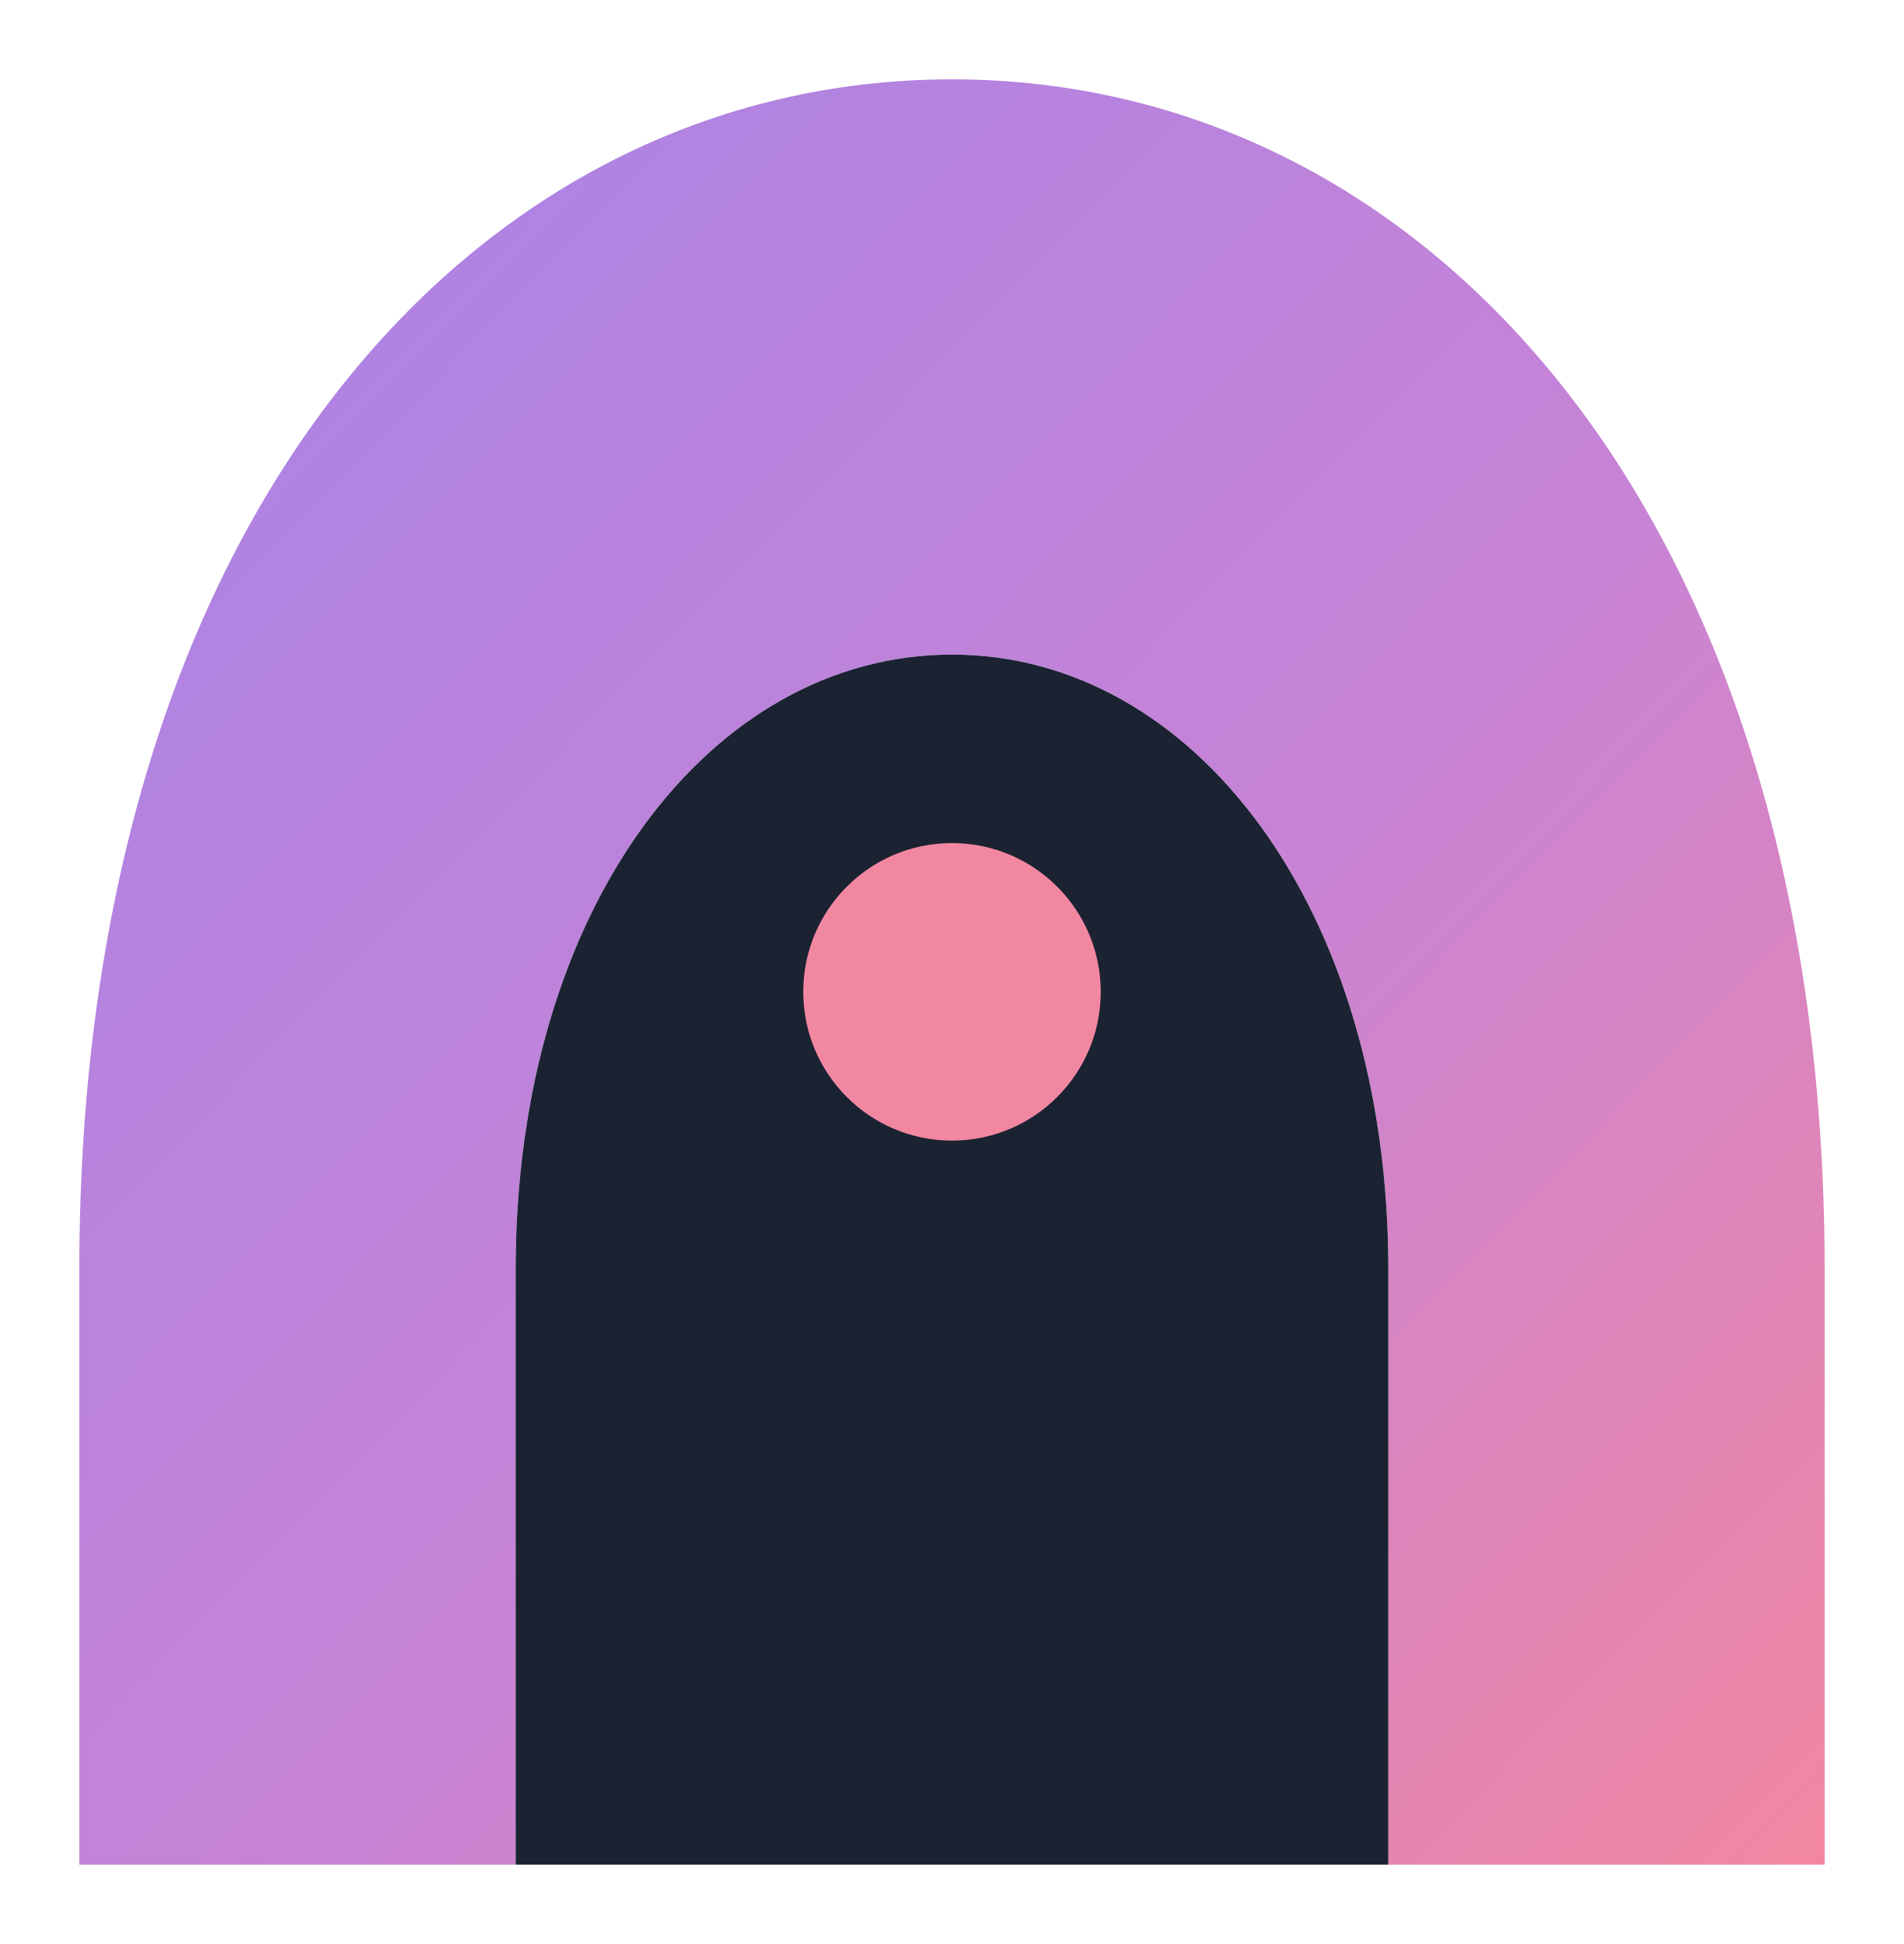
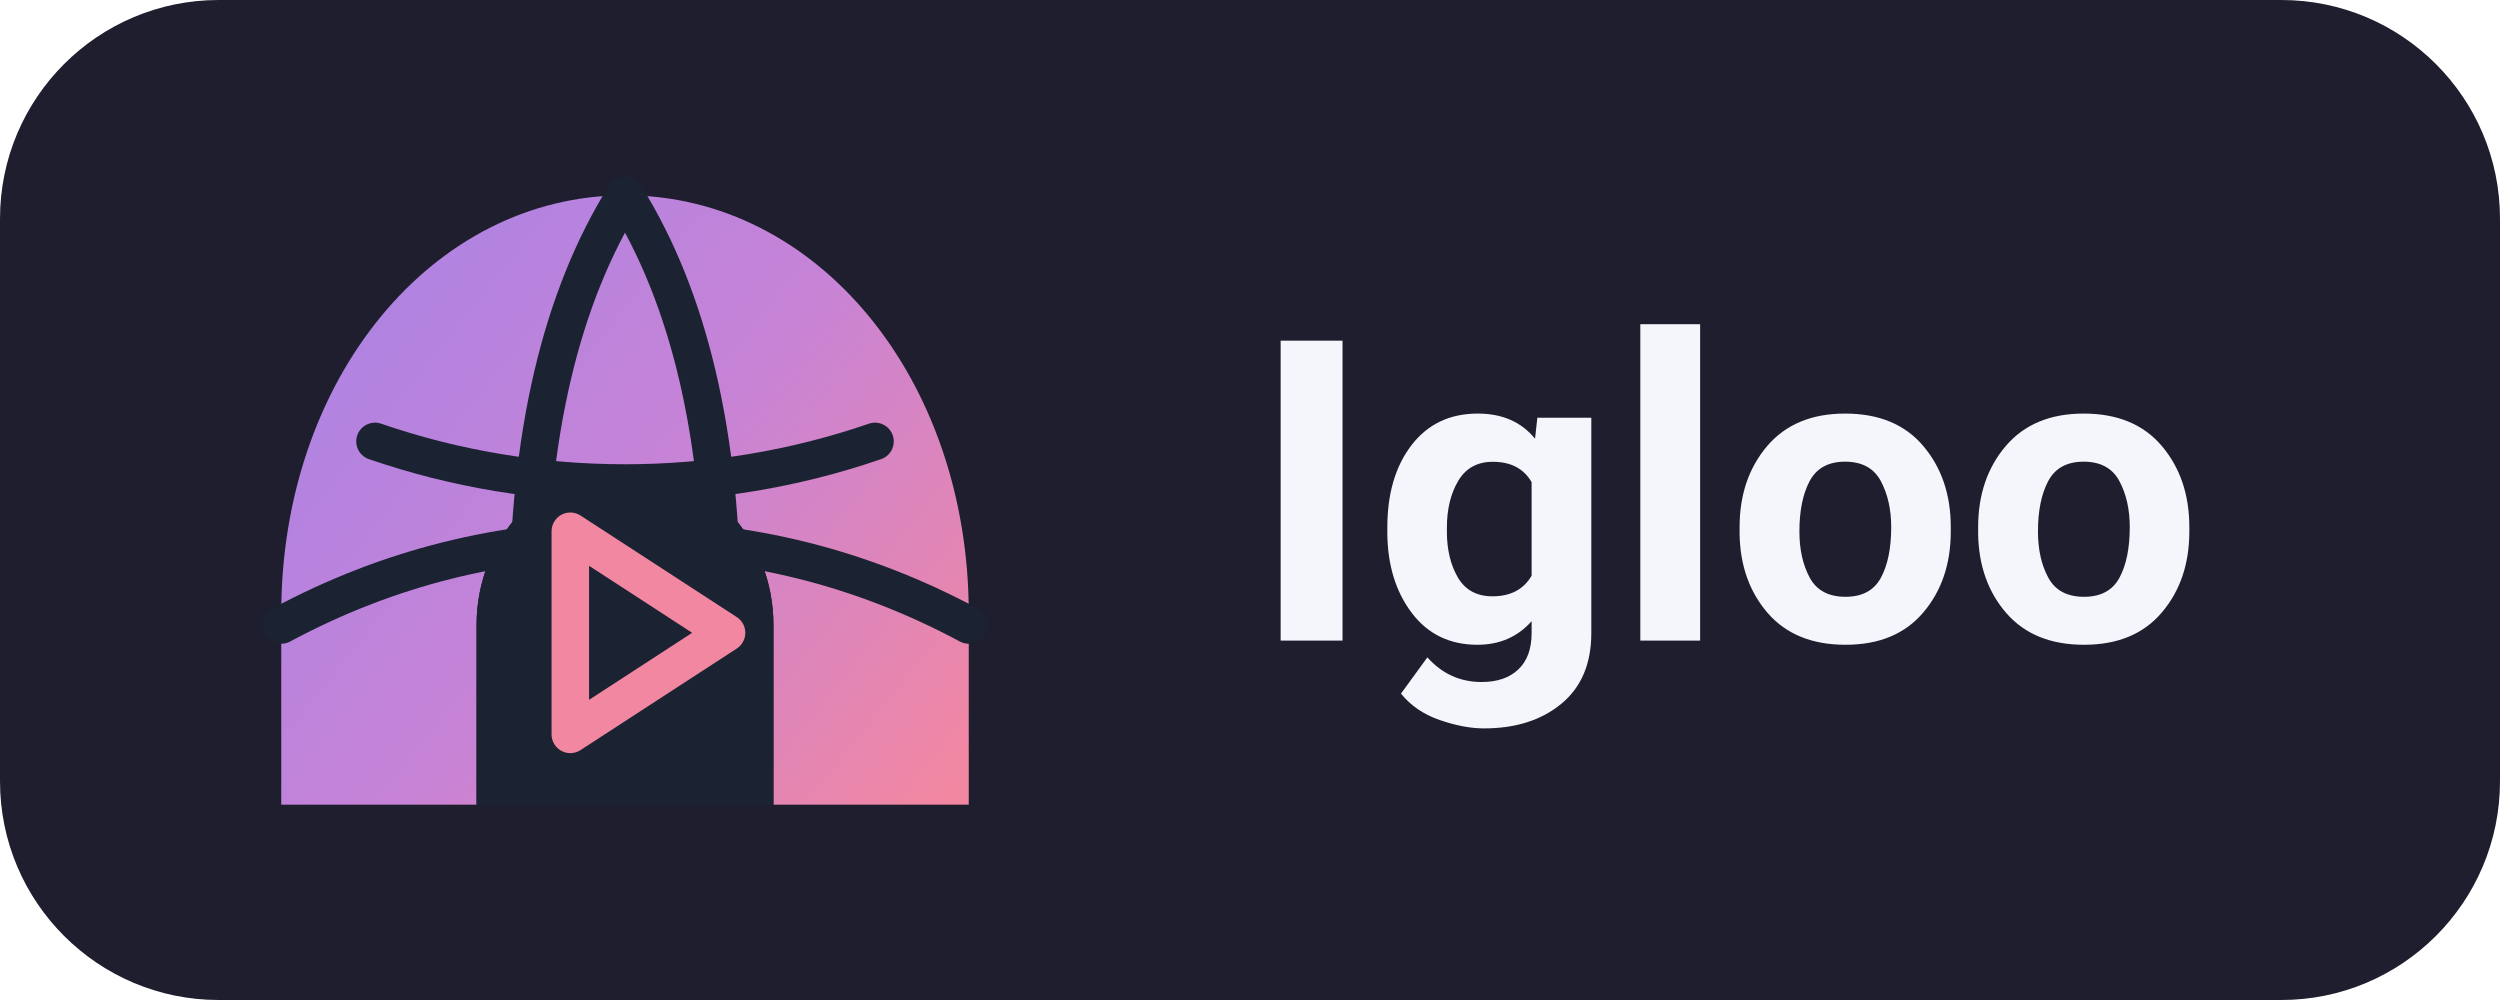
- <svg xmlns="http://www.w3.org/2000/svg" viewBox="16 8 96 98" role="img" aria-label="Igloo">
+ <svg xmlns="http://www.w3.org/2000/svg" viewBox="0 0 320 128" role="img" aria-label="Igloo">
  <defs>
-     <linearGradient id="igloo-mark-gradient" x1="20" y1="16" x2="108" y2="102" gradientUnits="userSpaceOnUse">
+     <linearGradient id="igloo-mark-gradient" x1="20" y1="22" x2="108" y2="92" gradientUnits="userSpaceOnUse">
      <stop offset="0" stop-color="#a883e6" />
-       <stop offset="0.55" stop-color="#c783d6" />
+       <stop offset="0.52" stop-color="#c783d6" />
      <stop offset="1" stop-color="#f287a1" />
    </linearGradient>
  </defs>
-   <path d="M20 102V72C20 34 40 12 64 12s44 22 44 60v30H86V72c0-18.2-9.8-31-22-31S42 53.8 42 72v30Z" fill="url(#igloo-mark-gradient)" />
-   <path d="M42 102V72c0-18.2 9.8-31 22-31s22 12.8 22 31v30Z" fill="#1b2232" />
-   <circle cx="64" cy="58" r="7.5" fill="#f287a1" />
+   <rect width="320" height="128" rx="28" fill="#1e1e2e" />
+   <g transform="translate(16 7)">
+     <path d="M20 96V71.5C20 41.6 39.3 18 64 18s44 23.6 44 53.5V96H83V73c0-11.2-8.5-20.2-19-20.2S45 61.8 45 73v23Z" fill="url(#igloo-mark-gradient)" />
+     <path d="M45 96V73c0-11.2 8.5-20.2 19-20.2S83 61.8 83 73v23Z" fill="#1b2232" />
+     <path d="M20 73c13.6-7.3 28.2-11 44-11s30.4 3.7 44 11M32 49.5c20.6 7.1 43.4 7.1 64 0M64 18c-8.2 13.1-12.4 30.8-12.4 53M64 18c8.2 13.1 12.4 30.8 12.4 53" fill="none" stroke="#1b2232" stroke-width="4.8" stroke-linecap="round" />
+     <path d="M57 61v26l20-13Z" fill="none" stroke="#f287a1" stroke-width="4.8" stroke-linejoin="round" />
+   </g>
+   <text x="160" y="82" fill="#f4f6fb" font-family="-apple-system, BlinkMacSystemFont, 'Segoe UI', Roboto, Helvetica, Arial, sans-serif" font-size="54" font-weight="700">Igloo</text>
</svg>
